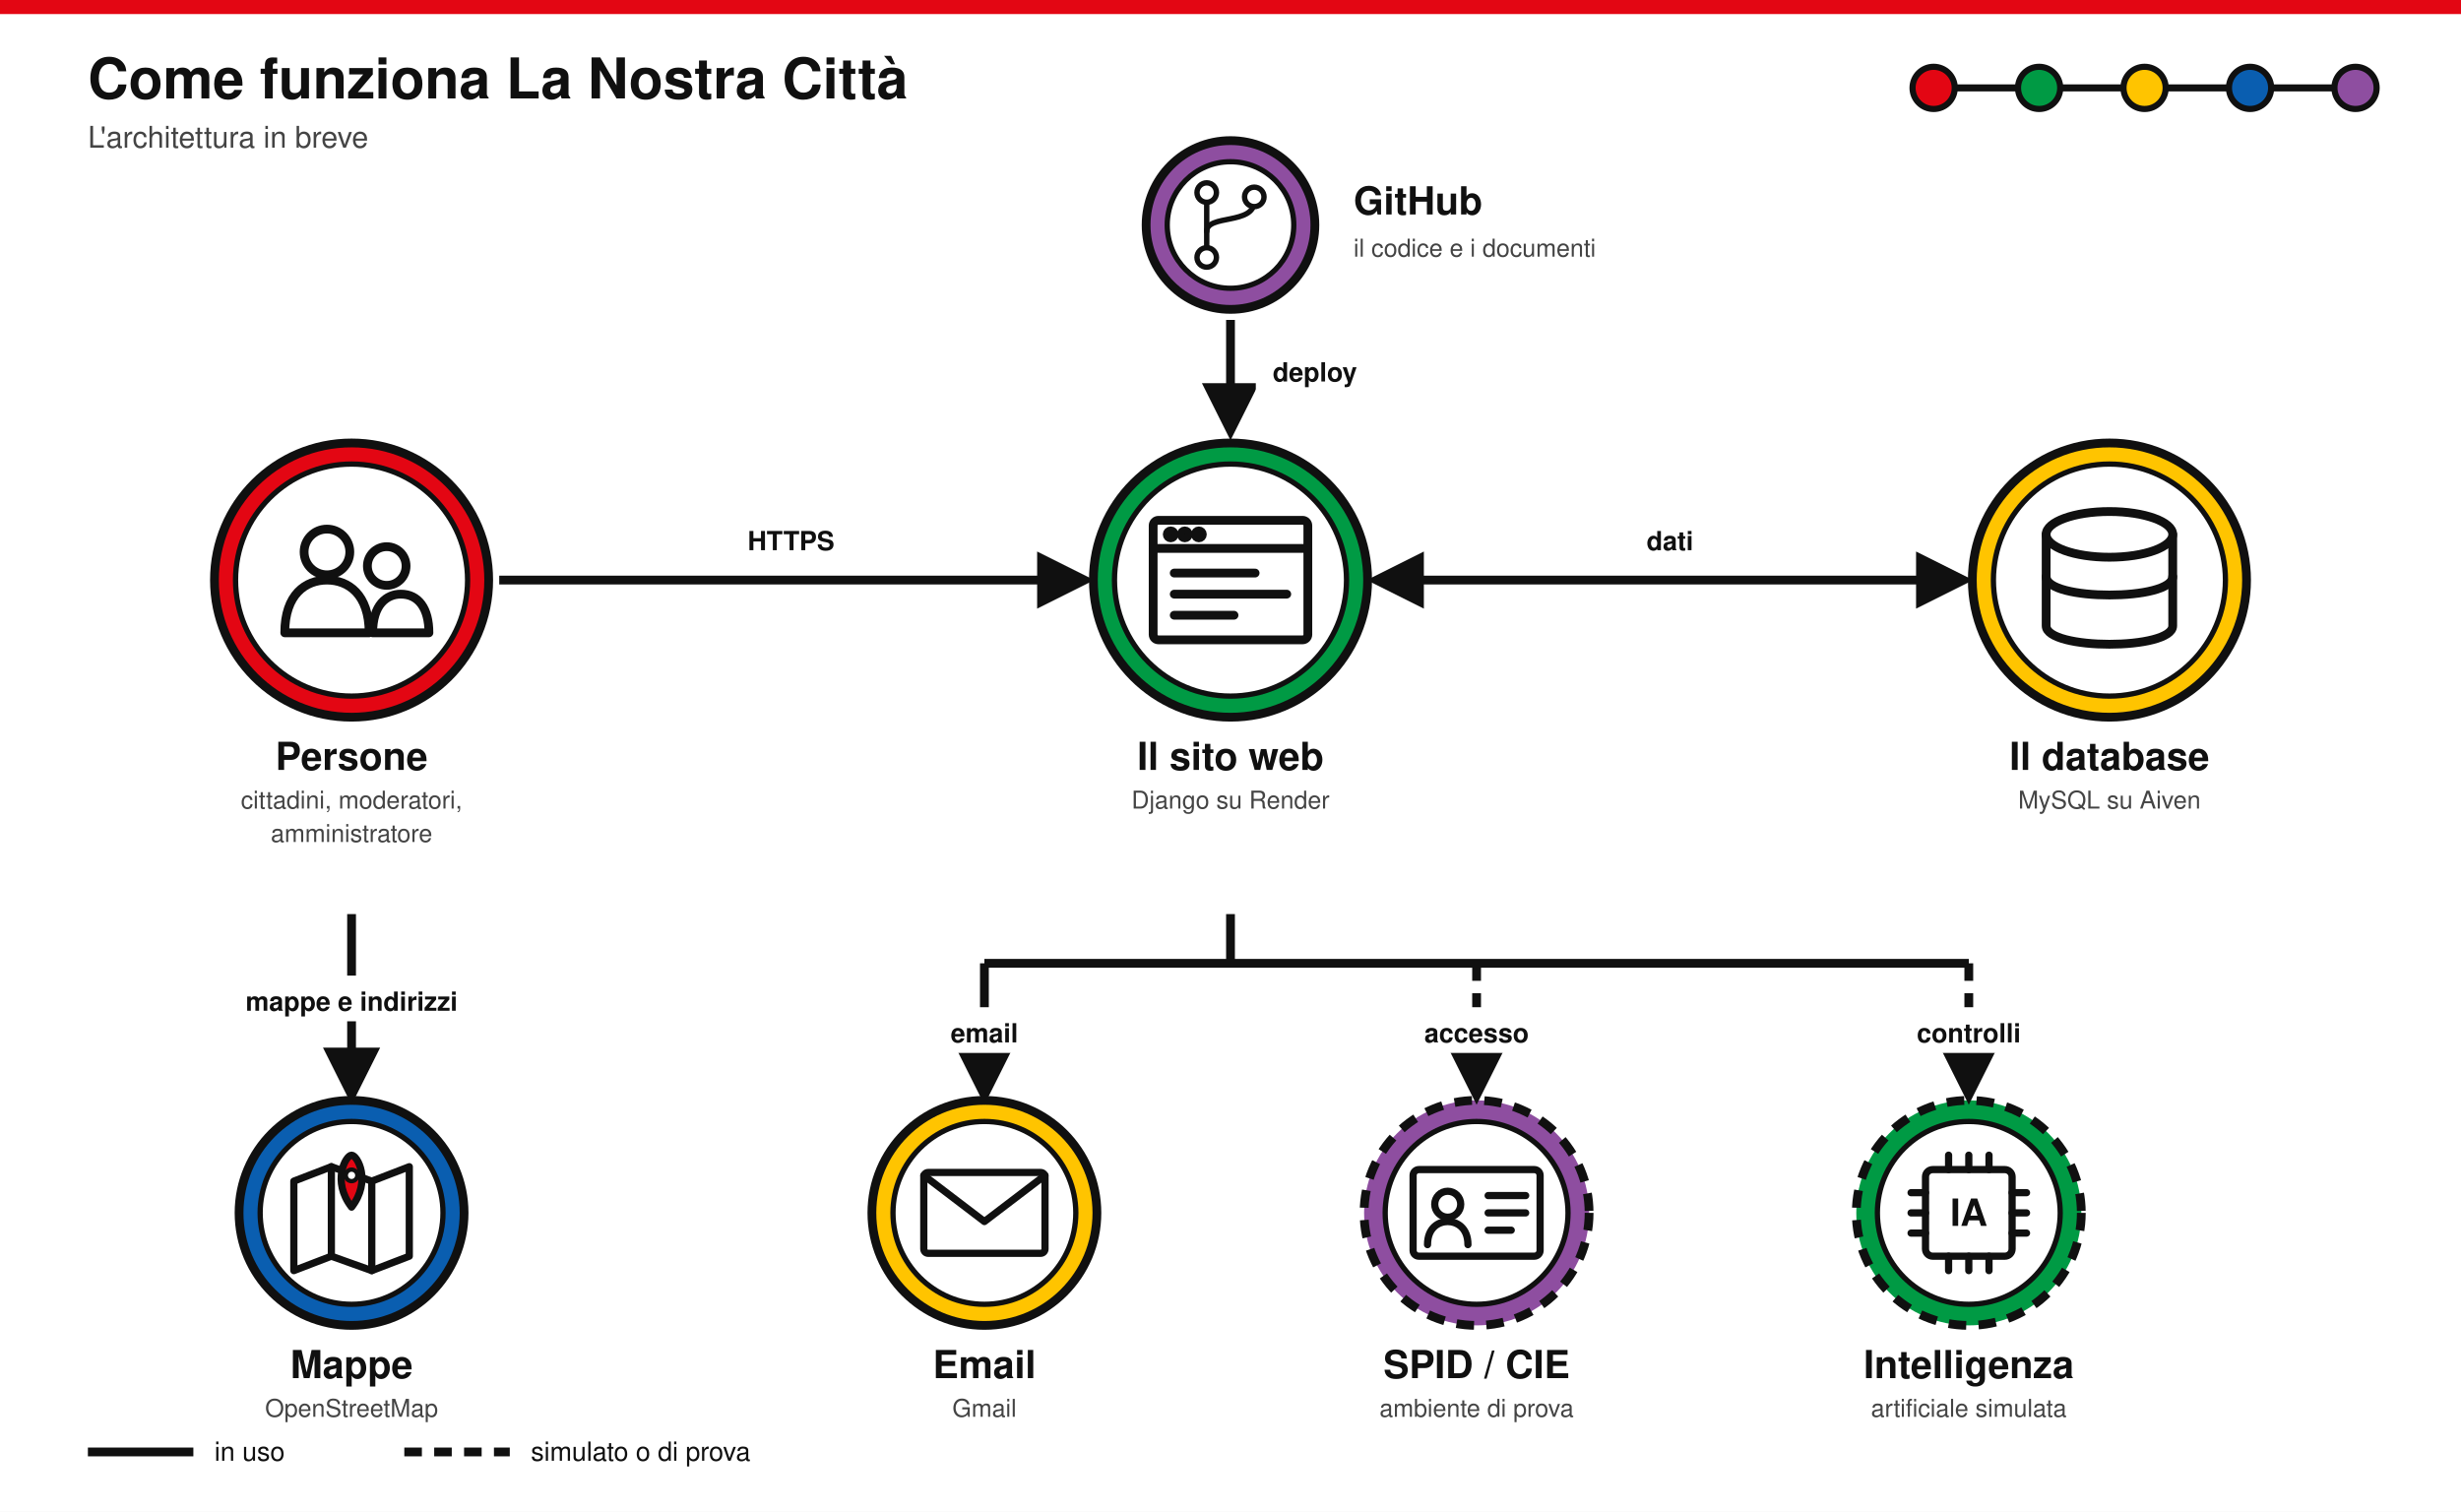
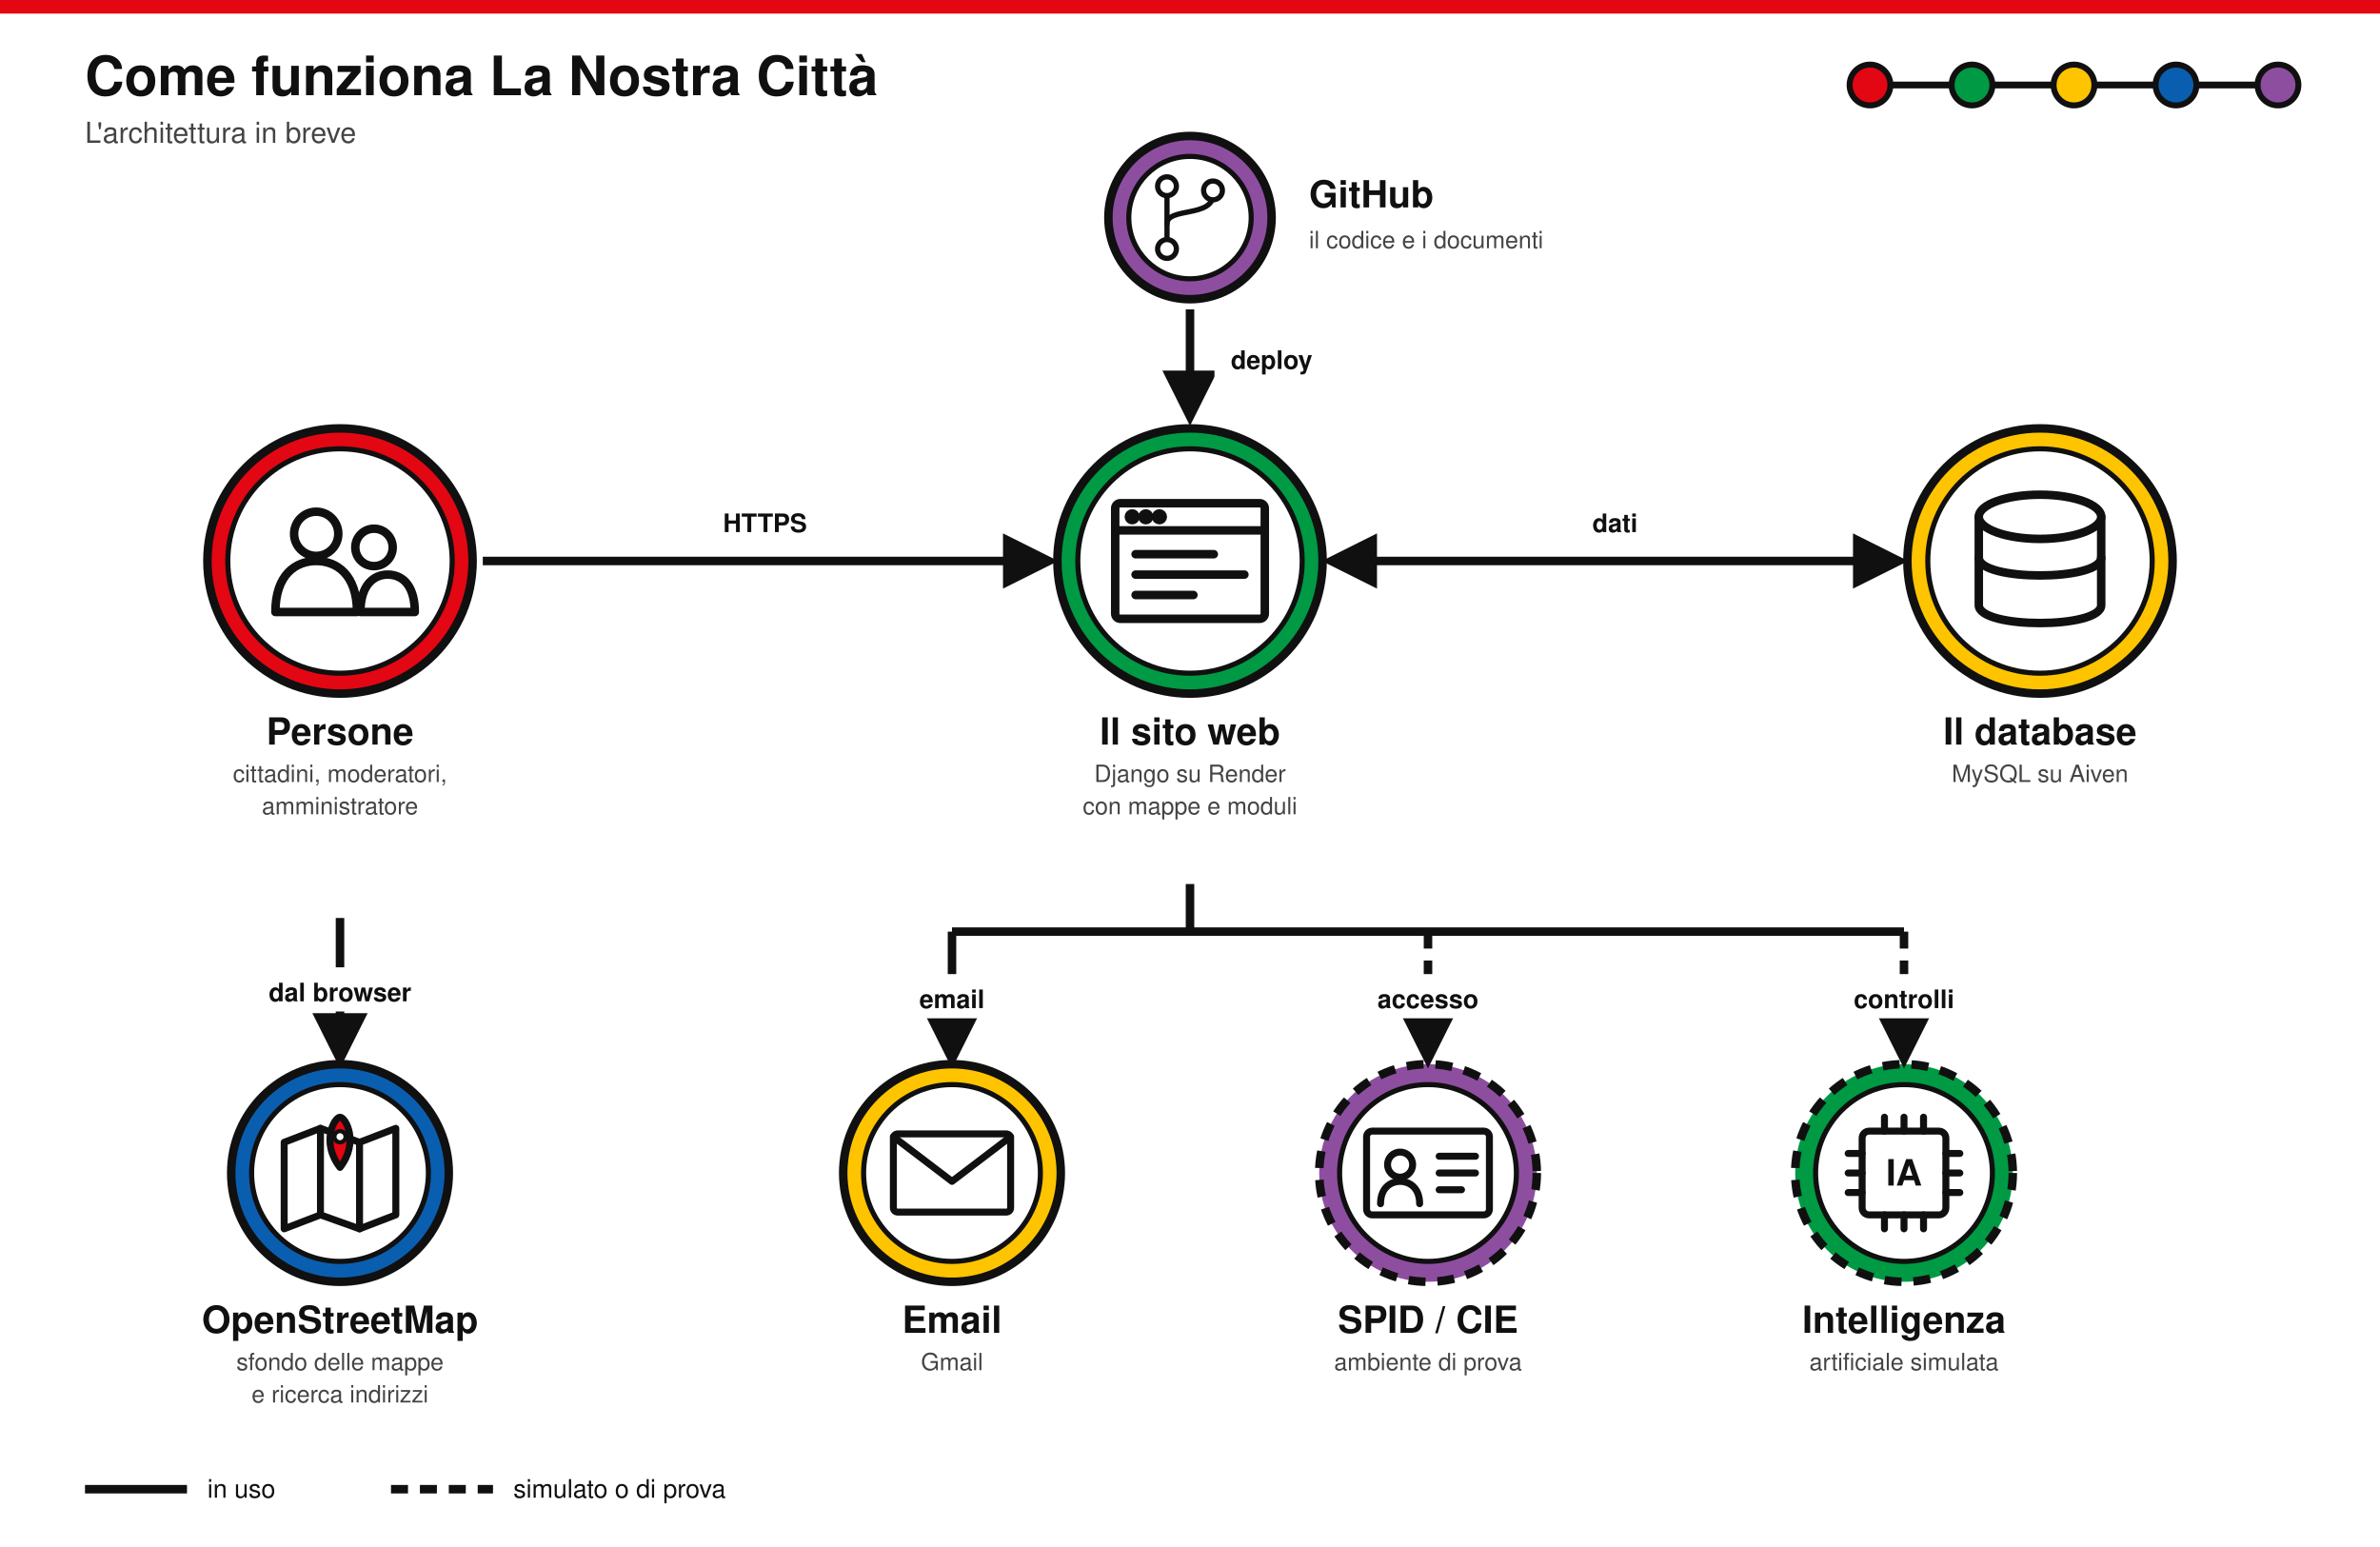
- <svg xmlns="http://www.w3.org/2000/svg" viewBox="0 0 1400 860" width="1400" height="860" font-family="Helvetica, Arial, sans-serif">
-   <rect width="1400" height="860" fill="#ffffff" />
+ <svg xmlns="http://www.w3.org/2000/svg" viewBox="0 0 1400 910" width="1400" height="910" font-family="Helvetica, Arial, sans-serif">
+   <rect width="1400" height="910" fill="#ffffff" />
  <rect width="1400" height="8" fill="#e30613" />
  <defs>
    <marker id="fr" viewBox="0 0 10 10" refX="8" refY="5" markerWidth="6.5" markerHeight="6.5" orient="auto-start-reverse">
      <path d="M0,0 L10,5 L0,10 z" fill="#101010" />
    </marker>
  </defs>
  <text x="50" y="56" font-size="32" font-weight="800" fill="#101010" text-anchor="start">Come funziona La Nostra Città</text>
  <text x="50" y="84" font-size="17" font-weight="400" fill="#444" text-anchor="start">L'architettura in breve</text>
  <line x1="1100" y1="50" x2="1340" y2="50" stroke="#101010" stroke-width="4" />
  <circle cx="1100" cy="50" r="12" fill="#e30613" stroke="#101010" stroke-width="3.5" />
  <circle cx="1160" cy="50" r="12" fill="#009a44" stroke="#101010" stroke-width="3.5" />
  <circle cx="1220" cy="50" r="12" fill="#ffc400" stroke="#101010" stroke-width="3.5" />
  <circle cx="1280" cy="50" r="12" fill="#0a5eb0" stroke="#101010" stroke-width="3.5" />
  <circle cx="1340" cy="50" r="12" fill="#8e4ea0" stroke="#101010" stroke-width="3.5" />
  <circle cx="200" cy="330" r="78" fill="#e30613" stroke="#101010" stroke-width="5" />
  <circle cx="200" cy="330" r="66" fill="#ffffff" stroke="#101010" stroke-width="3" />
  <g transform="translate(200,330) scale(1.000)">
    <g fill="none" stroke="#101010" stroke-width="5" stroke-linecap="round" stroke-linejoin="round">
      <circle cx="-14" cy="-16" r="13" fill="#fff" />
      <path d="M-38 30 C-38 8 -26 0 -14 0 C-2 0 10 8 10 30 Z" fill="#fff" />
      <circle cx="20" cy="-8" r="11" fill="#fff" />
      <path d="M12 30 C12 14 20 8 28 8 C38 8 44 16 44 30 Z" fill="#fff" />
    </g>
  </g>
  <text x="200" y="438" font-size="22" font-weight="800" fill="#101010" text-anchor="middle">Persone</text>
  <text x="200" y="460" font-size="14" font-weight="400" fill="#444" text-anchor="middle">cittadini, moderatori,</text>
  <text x="200" y="479" font-size="14" font-weight="400" fill="#444" text-anchor="middle">amministratore</text>
  <circle cx="700" cy="330" r="78" fill="#009a44" stroke="#101010" stroke-width="5" />
  <circle cx="700" cy="330" r="66" fill="#ffffff" stroke="#101010" stroke-width="3" />
  <g transform="translate(700,330) scale(1.000)">
    <g fill="none" stroke="#101010" stroke-width="5" stroke-linecap="round" stroke-linejoin="round">
      <rect x="-44" y="-34" width="88" height="68" rx="3" fill="#fff" />
      <line x1="-44" y1="-18" x2="44" y2="-18" />
      <circle cx="-34" cy="-26" r="2" fill="#101010" />
      <circle cx="-26" cy="-26" r="2" fill="#101010" />
      <circle cx="-18" cy="-26" r="2" fill="#101010" />
      <line x1="-32" y1="-4" x2="14" y2="-4" />
      <line x1="-32" y1="8" x2="32" y2="8" />
      <line x1="-32" y1="20" x2="2" y2="20" />
    </g>
  </g>
  <text x="700" y="438" font-size="22" font-weight="800" fill="#101010" text-anchor="middle">Il sito web</text>
  <text x="700" y="460" font-size="14" font-weight="400" fill="#444" text-anchor="middle">Django su Render</text>
+   <text x="700" y="479" font-size="14" font-weight="400" fill="#444" text-anchor="middle">con mappe e moduli</text>
  <circle cx="1200" cy="330" r="78" fill="#ffc400" stroke="#101010" stroke-width="5" />
  <circle cx="1200" cy="330" r="66" fill="#ffffff" stroke="#101010" stroke-width="3" />
  <g transform="translate(1200,330) scale(1.000)">
    <g fill="none" stroke="#101010" stroke-width="5" stroke-linecap="round" stroke-linejoin="round">
      <path d="M-36 -26 L-36 26 C-36 40 36 40 36 26 L36 -26" fill="#fff" />
      <ellipse cx="0" cy="-26" rx="36" ry="13" fill="#fff" />
      <path d="M-36 -2 C-36 12 36 12 36 -2" />
      <path d="M-36 14 C-36 28 36 28 36 14" stroke-width="0" />
    </g>
  </g>
  <text x="1200" y="438" font-size="22" font-weight="800" fill="#101010" text-anchor="middle">Il database</text>
  <text x="1200" y="460" font-size="14" font-weight="400" fill="#444" text-anchor="middle">MySQL su Aiven</text>
  <path d="M284,330 L616,330" fill="none" stroke="#101010" stroke-width="5" stroke-linejoin="round" marker-end="url(#fr)" />
  <rect x="421.0" y="293" width="58.0" height="26" fill="#ffffff" />
  <text x="450" y="313" font-size="15" font-weight="800" fill="#101010" text-anchor="middle">HTTPS</text>
  <path d="M784,330 L1116,330" fill="none" stroke="#101010" stroke-width="5" stroke-linejoin="round" marker-start="url(#fr)" marker-end="url(#fr)" />
  <rect x="925.6" y="293" width="48.8" height="26" fill="#ffffff" />
  <text x="950" y="313" font-size="15" font-weight="800" fill="#101010" text-anchor="middle">dati</text>
  <circle cx="700" cy="128" r="48" fill="#8e4ea0" stroke="#101010" stroke-width="5" />
  <circle cx="700" cy="128" r="36" fill="#ffffff" stroke="#101010" stroke-width="3" />
  <g transform="translate(700,128) scale(0.615)">
    <g fill="none" stroke="#101010" stroke-width="5" stroke-linecap="round" stroke-linejoin="round">
      <line x1="-22" y1="-26" x2="-22" y2="26" />
      <path d="M-22 6 C-22 -10 22 0 22 -22" />
      <circle cx="-22" cy="-30" r="9" fill="#fff" />
      <circle cx="-22" cy="30" r="9" fill="#fff" />
      <circle cx="22" cy="-26" r="9" fill="#fff" />
    </g>
  </g>
  <text x="700" y="206" font-size="22" font-weight="800" fill="#101010" text-anchor="middle" />
  <text x="770" y="122" font-size="22" font-weight="800" fill="#101010" text-anchor="start">GitHub</text>
  <text x="770" y="146" font-size="14" font-weight="400" fill="#444" text-anchor="start">il codice e i documenti</text>
  <path d="M700,182 L700,244" fill="none" stroke="#101010" stroke-width="5" stroke-linejoin="round" marker-end="url(#fr)" />
  <rect x="714.4" y="197" width="67.2" height="26" fill="#ffffff" />
  <text x="748" y="217" font-size="15" font-weight="800" fill="#101010" text-anchor="middle">deploy</text>
  <circle cx="200" cy="690" r="64" fill="#0a5eb0" stroke="#101010" stroke-width="5" />
  <circle cx="200" cy="690" r="52" fill="#ffffff" stroke="#101010" stroke-width="3" />
  <g transform="translate(200,690) scale(0.821)">
    <g fill="none" stroke="#101010" stroke-width="5" stroke-linecap="round" stroke-linejoin="round">
      <path d="M-40 -22 L-14 -32 L14 -22 L40 -32 L40 30 L14 40 L-14 30 L-40 40 Z" fill="#fff" />
      <line x1="-14" y1="-32" x2="-14" y2="30" />
      <line x1="14" y1="-22" x2="14" y2="40" />
      <path d="M0 -4 C-14 -22 -4 -40 0 -40 C4 -40 14 -22 0 -4 Z" fill="#e30613" />
      <circle cx="0" cy="-26" r="4" fill="#fff" stroke-width="3" />
    </g>
  </g>
-   <text x="200" y="784" font-size="22" font-weight="800" fill="#101010" text-anchor="middle">Mappe</text>
-   <text x="200" y="806" font-size="14" font-weight="400" fill="#444" text-anchor="middle">OpenStreetMap</text>
+   <text x="200" y="784" font-size="22" font-weight="800" fill="#101010" text-anchor="middle">OpenStreetMap</text>
+   <text x="200" y="806" font-size="14" font-weight="400" fill="#444" text-anchor="middle">sfondo delle mappe</text>
+   <text x="200" y="825" font-size="14" font-weight="400" fill="#444" text-anchor="middle">e ricerca indirizzi</text>
  <circle cx="560" cy="690" r="64" fill="#ffc400" stroke="#101010" stroke-width="5" />
  <circle cx="560" cy="690" r="52" fill="#ffffff" stroke="#101010" stroke-width="3" />
  <g transform="translate(560,690) scale(0.821)">
    <g fill="none" stroke="#101010" stroke-width="5" stroke-linecap="round" stroke-linejoin="round">
      <rect x="-42" y="-28" width="84" height="56" rx="3" fill="#fff" />
      <path d="M-42 -26 L0 6 L42 -26" />
    </g>
  </g>
  <text x="560" y="784" font-size="22" font-weight="800" fill="#101010" text-anchor="middle">Email</text>
  <text x="560" y="806" font-size="14" font-weight="400" fill="#444" text-anchor="middle">Gmail</text>
  <circle cx="840" cy="690" r="64" fill="#8e4ea0" stroke="#101010" stroke-width="5" stroke-dasharray="10 7" />
  <circle cx="840" cy="690" r="52" fill="#ffffff" stroke="#101010" stroke-width="3" />
  <g transform="translate(840,690) scale(0.821)">
    <g fill="none" stroke="#101010" stroke-width="5" stroke-linecap="round" stroke-linejoin="round">
      <rect x="-44" y="-30" width="88" height="60" rx="4" fill="#fff" />
      <circle cx="-20" cy="-6" r="9" />
      <path d="M-34 22 C-34 10 -26 6 -20 6 C-14 6 -6 10 -6 22" />
      <line x1="8" y1="-12" x2="34" y2="-12" />
      <line x1="8" y1="0" x2="34" y2="0" />
      <line x1="8" y1="12" x2="24" y2="12" />
    </g>
  </g>
  <text x="840" y="784" font-size="22" font-weight="800" fill="#101010" text-anchor="middle">SPID / CIE</text>
  <text x="840" y="806" font-size="14" font-weight="400" fill="#444" text-anchor="middle">ambiente di prova</text>
  <circle cx="1120" cy="690" r="64" fill="#009a44" stroke="#101010" stroke-width="5" stroke-dasharray="10 7" />
  <circle cx="1120" cy="690" r="52" fill="#ffffff" stroke="#101010" stroke-width="3" />
  <g transform="translate(1120,690) scale(0.821)">
    <g fill="none" stroke="#101010" stroke-width="5" stroke-linecap="round" stroke-linejoin="round">
      <rect x="-30" y="-30" width="60" height="60" rx="5" fill="#fff" />
      <line x1="-14" y1="-40" x2="-14" y2="-30" />
      <line x1="-14" y1="30" x2="-14" y2="40" />
      <line x1="-40" y1="-14" x2="-30" y2="-14" />
      <line x1="30" y1="-14" x2="40" y2="-14" />
      <line x1="0" y1="-40" x2="0" y2="-30" />
      <line x1="0" y1="30" x2="0" y2="40" />
      <line x1="-40" y1="0" x2="-30" y2="0" />
      <line x1="30" y1="0" x2="40" y2="0" />
      <line x1="14" y1="-40" x2="14" y2="-30" />
      <line x1="14" y1="30" x2="14" y2="40" />
      <line x1="-40" y1="14" x2="-30" y2="14" />
      <line x1="30" y1="14" x2="40" y2="14" />
      <text x="0" y="9" font-size="26" font-weight="800" text-anchor="middle" fill="#101010" stroke="none" font-family="Helvetica, Arial, sans-serif">IA</text>
    </g>
  </g>
  <text x="1120" y="784" font-size="22" font-weight="800" fill="#101010" text-anchor="middle">Intelligenza</text>
  <text x="1120" y="806" font-size="14" font-weight="400" fill="#444" text-anchor="middle">artificiale simulata</text>
-   <path d="M200,520 L200,622" fill="none" stroke="#101010" stroke-width="5" stroke-linejoin="round" marker-end="url(#fr)" />
-   <rect x="115.8" y="555" width="168.4" height="26" fill="#ffffff" />
-   <text x="200" y="575" font-size="15" font-weight="800" fill="#101010" text-anchor="middle">mappe e indirizzi</text>
+   <path d="M200,540 L200,622" fill="none" stroke="#101010" stroke-width="5" stroke-linejoin="round" marker-end="url(#fr)" />
+   <rect x="143.4" y="569" width="113.2" height="26" fill="#ffffff" />
+   <text x="200" y="589" font-size="15" font-weight="800" fill="#101010" text-anchor="middle">dal browser</text>
  <path d="M700 520 L700 548 M560 548 L1120 548" fill="none" stroke="#101010" stroke-width="5" stroke-linejoin="round" />
  <path d="M560,548 L560,622" fill="none" stroke="#101010" stroke-width="5" stroke-linejoin="round" marker-end="url(#fr)" />
  <rect x="531.0" y="573" width="58.0" height="26" fill="#ffffff" />
  <text x="560" y="593" font-size="15" font-weight="800" fill="#101010" text-anchor="middle">email</text>
  <path d="M840,548 L840,622" fill="none" stroke="#101010" stroke-width="5" stroke-linejoin="round" stroke-dasharray="10 7" marker-end="url(#fr)" />
  <rect x="801.8" y="573" width="76.4" height="26" fill="#ffffff" />
  <text x="840" y="593" font-size="15" font-weight="800" fill="#101010" text-anchor="middle">accesso</text>
  <path d="M1120,548 L1120,622" fill="none" stroke="#101010" stroke-width="5" stroke-linejoin="round" stroke-dasharray="10 7" marker-end="url(#fr)" />
  <rect x="1072.6" y="573" width="94.8" height="26" fill="#ffffff" />
  <text x="1120" y="593" font-size="15" font-weight="800" fill="#101010" text-anchor="middle">controlli</text>
-   <line x1="50" y1="826" x2="110" y2="826" stroke="#101010" stroke-width="5" />
-   <text x="122" y="831" font-size="15" font-weight="400" fill="#101010" text-anchor="start">in uso</text>
-   <line x1="230" y1="826" x2="290" y2="826" stroke="#101010" stroke-width="5" stroke-dasharray="10 7" />
-   <text x="302" y="831" font-size="15" font-weight="400" fill="#101010" text-anchor="start">simulato o di prova</text>
+   <line x1="50" y1="876" x2="110" y2="876" stroke="#101010" stroke-width="5" />
+   <text x="122" y="881" font-size="15" font-weight="400" fill="#101010" text-anchor="start">in uso</text>
+   <line x1="230" y1="876" x2="290" y2="876" stroke="#101010" stroke-width="5" stroke-dasharray="10 7" />
+   <text x="302" y="881" font-size="15" font-weight="400" fill="#101010" text-anchor="start">simulato o di prova</text>
</svg>
